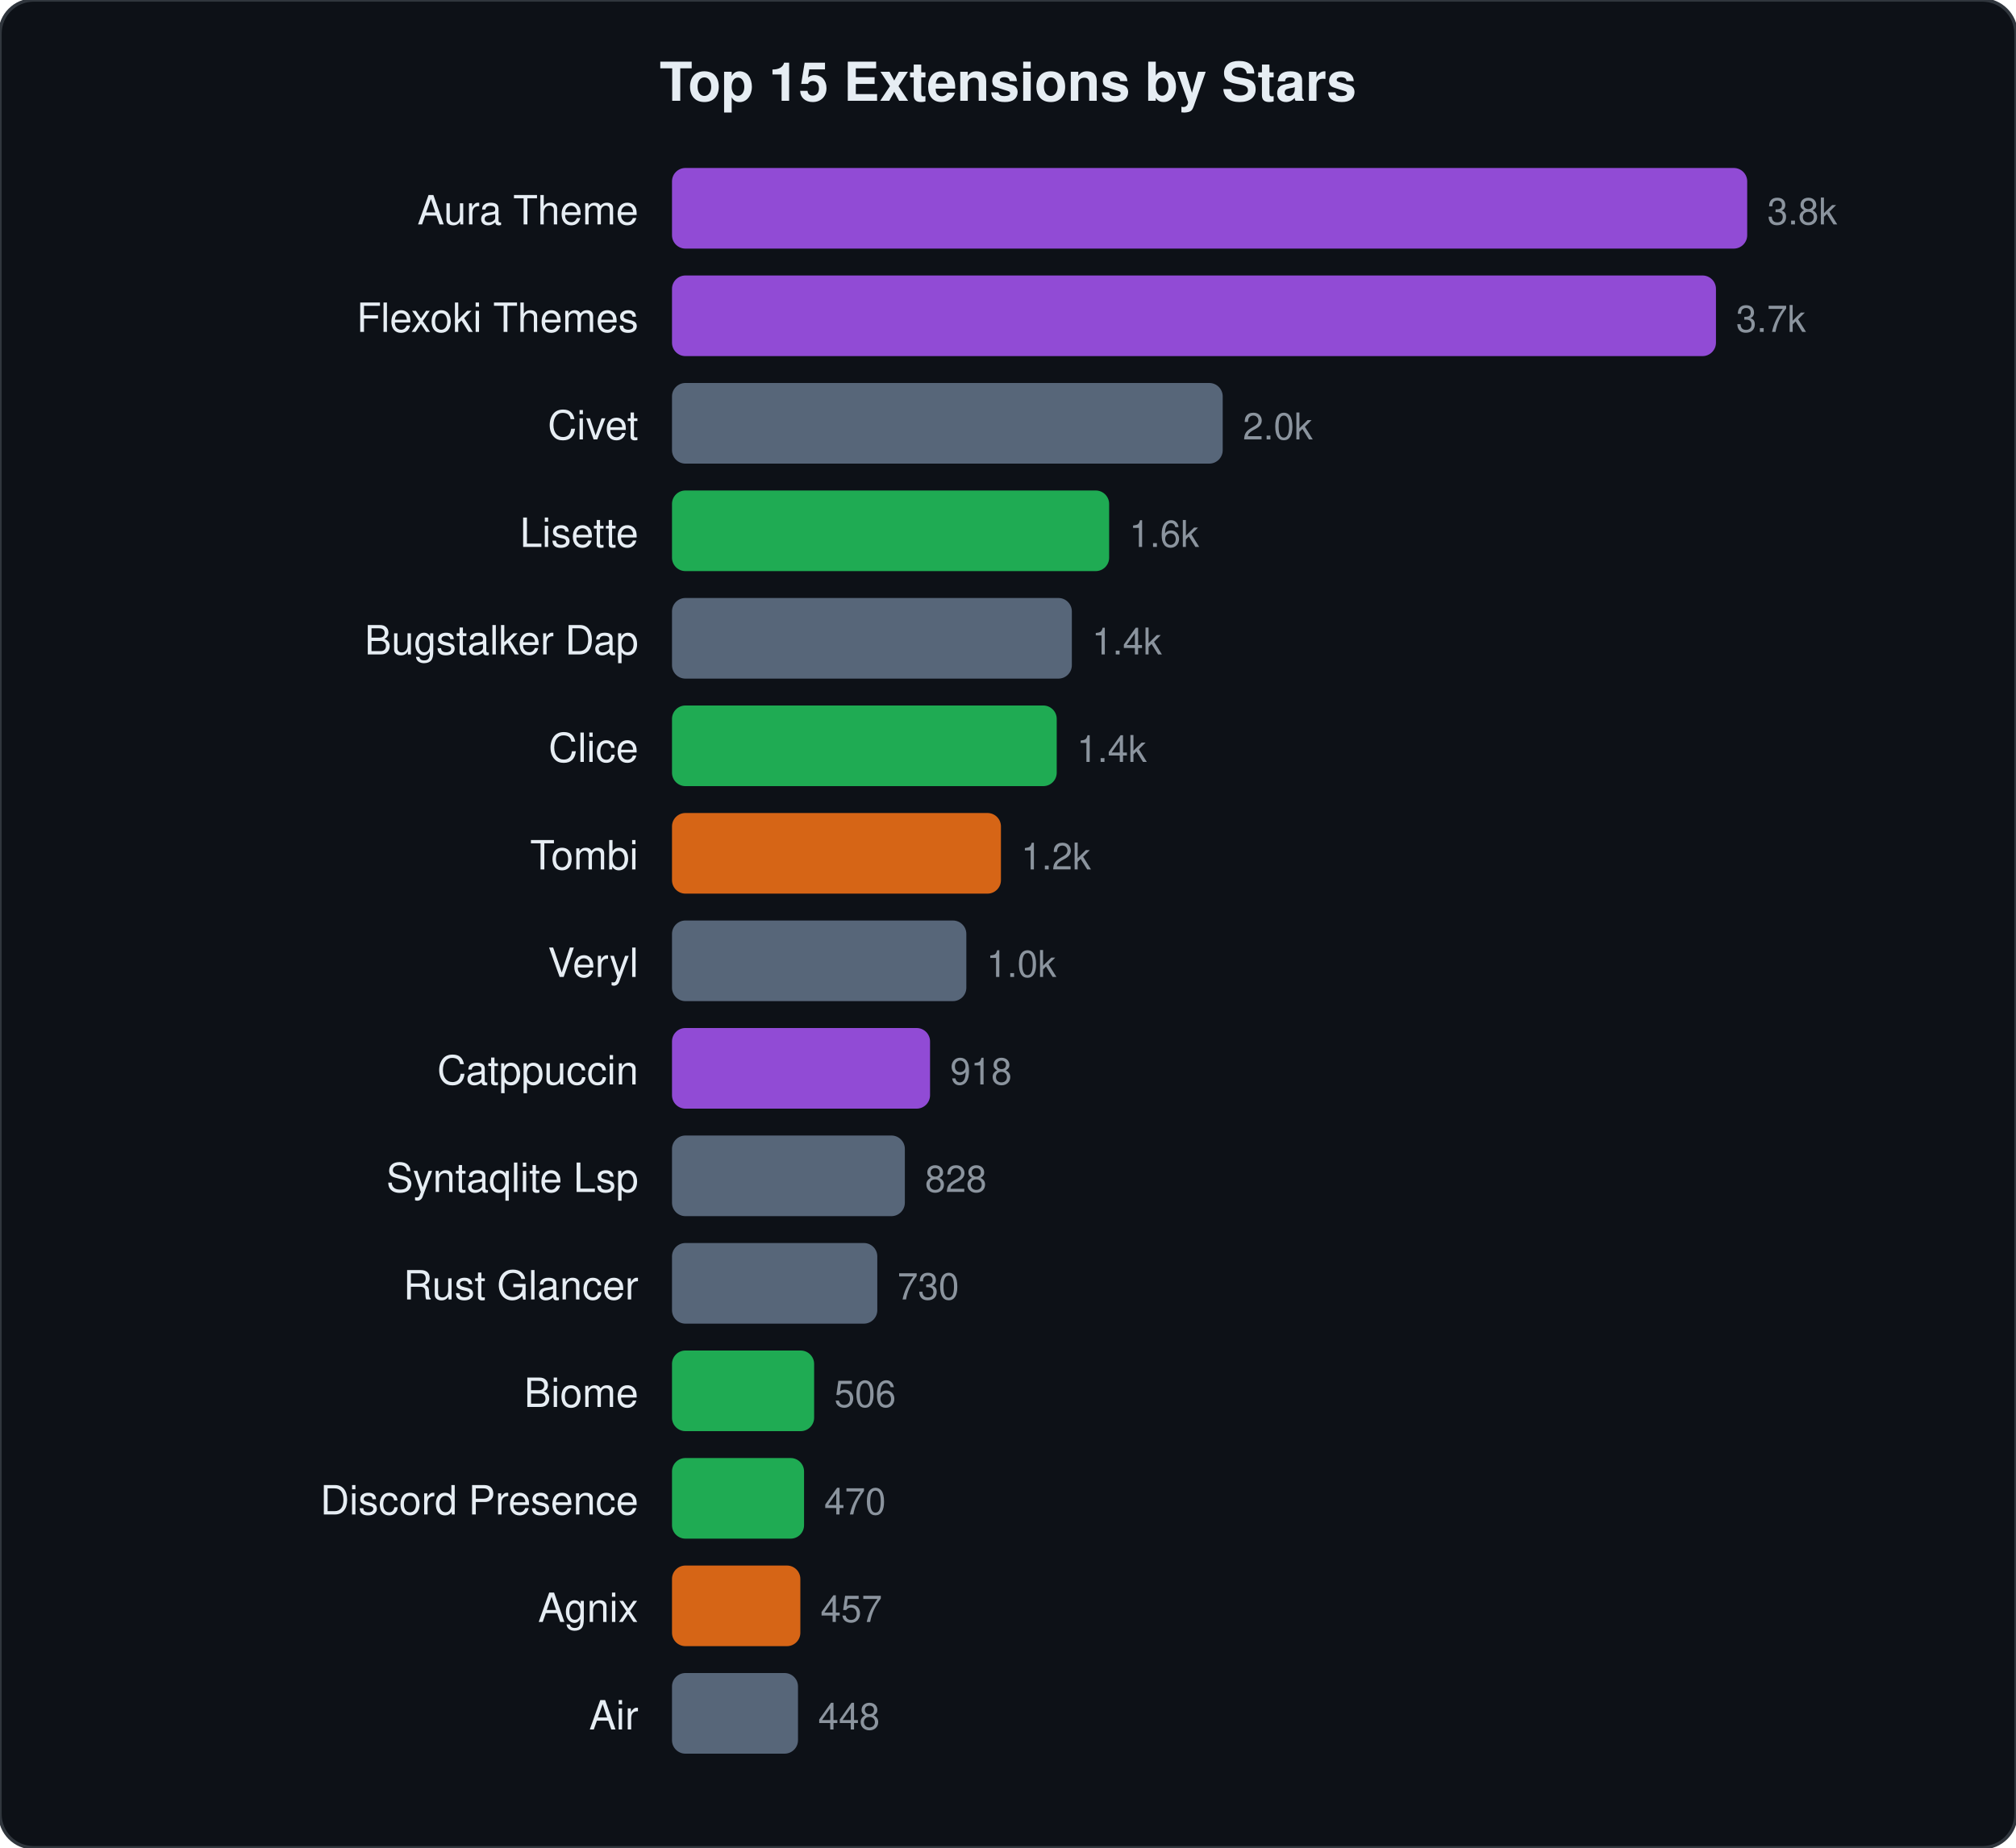
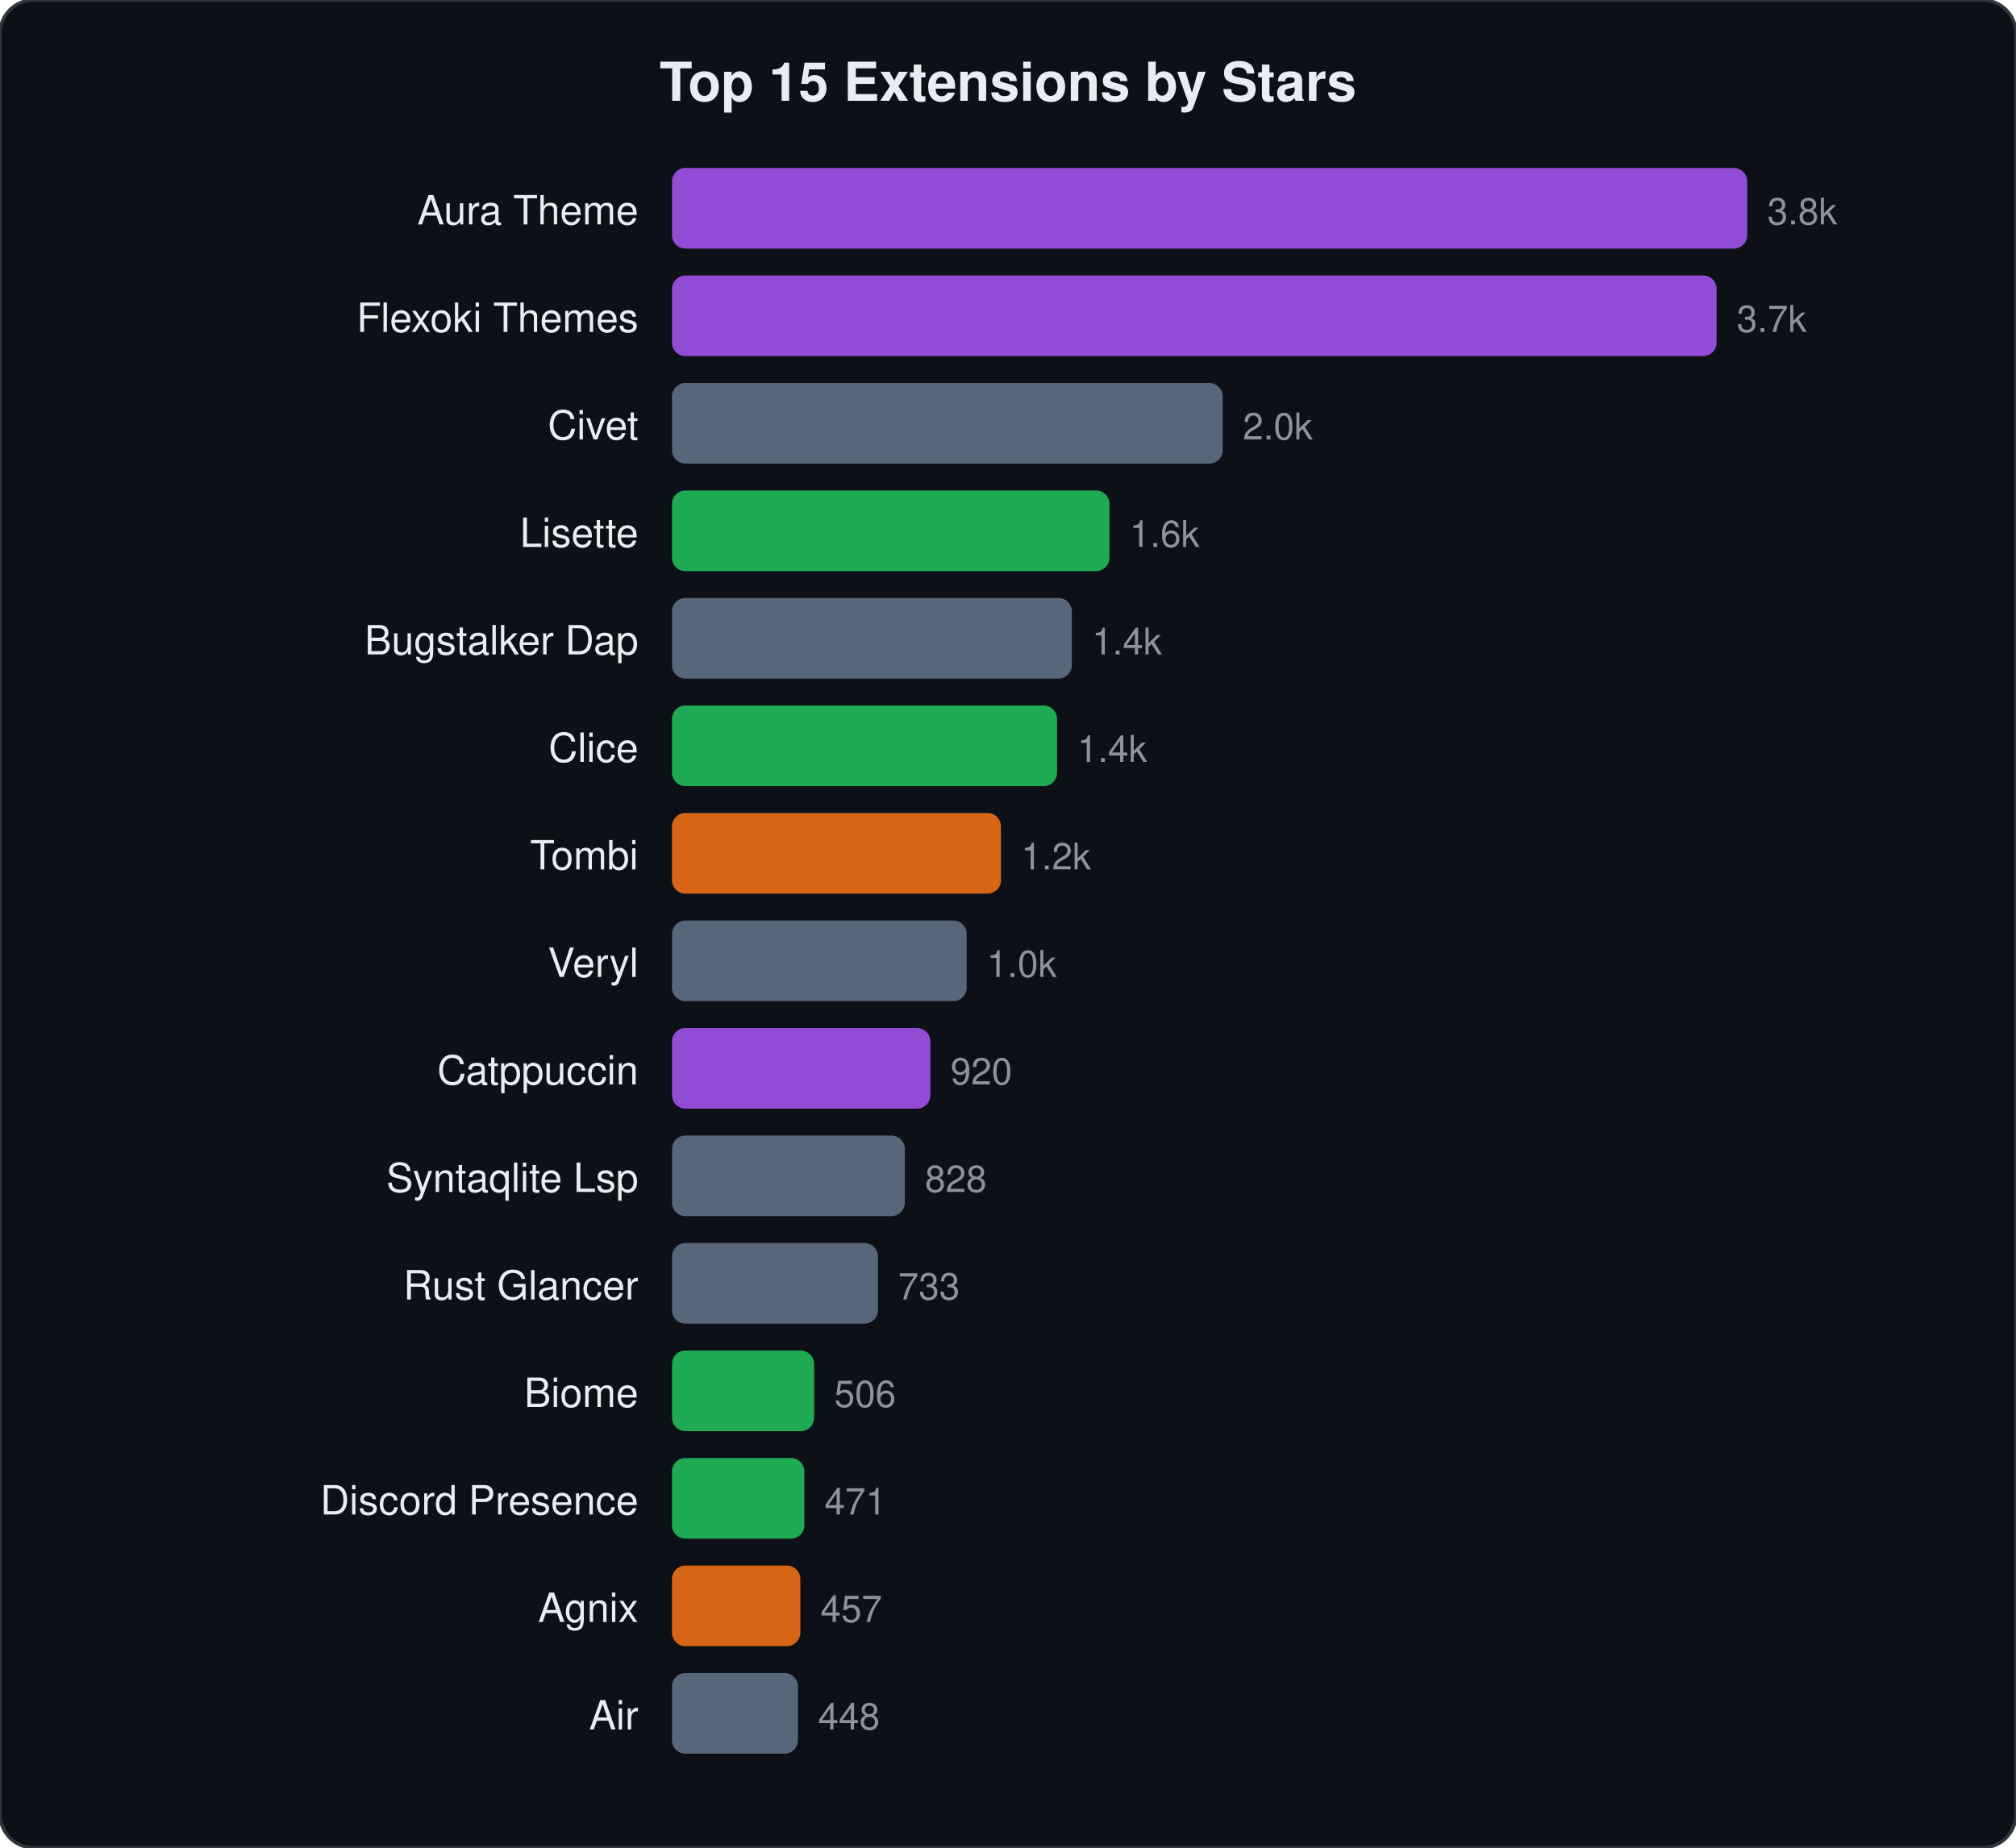
<svg xmlns="http://www.w3.org/2000/svg" viewBox="0 0 600 550" width="600" height="550">
  <style>text{font-family:-apple-system,BlinkMacSystemFont,"Segoe UI",Helvetica,Arial,sans-serif;fill:#e6edf3}.name{font-size:12px}.stars{font-size:11px;fill:#8b949e}.title{font-size:16px;font-weight:600}</style>
  <rect width="600" height="550" rx="10" fill="#0d1117" stroke="#30363d" stroke-width="1" />
  <text x="300" y="30" text-anchor="middle" class="title">Top 15 Extensions by Stars</text>
  <text x="190" y="66.8" text-anchor="end" class="name">Aura Theme</text>
  <rect x="200" y="50.0" width="320.0" height="24" rx="4" fill="#a855f7" opacity="0.85" />
  <text x="526.0" y="66.8" class="stars">3.8k</text>
  <text x="190" y="98.8" text-anchor="end" class="name">Flexoki Themes</text>
-   <rect x="200" y="82.0" width="310.7" height="24" rx="4" fill="#a855f7" opacity="0.85" />
-   <text x="516.7" y="98.8" class="stars">3.7k</text>
+   <rect x="200" y="82.0" width="310.9" height="24" rx="4" fill="#a855f7" opacity="0.85" />
+   <text x="516.9" y="98.8" class="stars">3.7k</text>
  <text x="190" y="130.8" text-anchor="end" class="name">Civet</text>
  <rect x="200" y="114.0" width="163.9" height="24" rx="4" fill="#64748b" opacity="0.85" />
  <text x="369.9" y="130.8" class="stars">2.0k</text>
  <text x="190" y="162.8" text-anchor="end" class="name">Lisette</text>
-   <rect x="200" y="146.0" width="130.1" height="24" rx="4" fill="#22c55e" opacity="0.85" />
-   <text x="336.1" y="162.8" class="stars">1.6k</text>
+   <rect x="200" y="146.0" width="130.2" height="24" rx="4" fill="#22c55e" opacity="0.85" />
+   <text x="336.2" y="162.8" class="stars">1.6k</text>
  <text x="190" y="194.8" text-anchor="end" class="name">Bugstalker Dap</text>
  <rect x="200" y="178.0" width="119.0" height="24" rx="4" fill="#64748b" opacity="0.85" />
  <text x="325.0" y="194.8" class="stars">1.4k</text>
  <text x="190" y="226.8" text-anchor="end" class="name">Clice</text>
-   <rect x="200" y="210.0" width="114.5" height="24" rx="4" fill="#22c55e" opacity="0.85" />
-   <text x="320.5" y="226.8" class="stars">1.4k</text>
+   <rect x="200" y="210.0" width="114.6" height="24" rx="4" fill="#22c55e" opacity="0.85" />
+   <text x="320.6" y="226.8" class="stars">1.4k</text>
  <text x="190" y="258.8" text-anchor="end" class="name">Tombi</text>
  <rect x="200" y="242.0" width="97.9" height="24" rx="4" fill="#f97316" opacity="0.85" />
  <text x="303.9" y="258.8" class="stars">1.2k</text>
  <text x="190" y="290.8" text-anchor="end" class="name">Veryl</text>
-   <rect x="200" y="274.0" width="87.6" height="24" rx="4" fill="#64748b" opacity="0.85" />
-   <text x="293.6" y="290.8" class="stars">1.0k</text>
+   <rect x="200" y="274.0" width="87.7" height="24" rx="4" fill="#64748b" opacity="0.85" />
+   <text x="293.7" y="290.8" class="stars">1.0k</text>
  <text x="190" y="322.8" text-anchor="end" class="name">Catppuccin</text>
-   <rect x="200" y="306.0" width="76.8" height="24" rx="4" fill="#a855f7" opacity="0.85" />
-   <text x="282.8" y="322.8" class="stars">918</text>
+   <rect x="200" y="306.0" width="76.9" height="24" rx="4" fill="#a855f7" opacity="0.85" />
+   <text x="282.9" y="322.8" class="stars">920</text>
  <text x="190" y="354.8" text-anchor="end" class="name">Syntaqlite Lsp</text>
  <rect x="200" y="338.0" width="69.3" height="24" rx="4" fill="#64748b" opacity="0.85" />
  <text x="275.3" y="354.8" class="stars">828</text>
  <text x="190" y="386.8" text-anchor="end" class="name">Rust Glancer</text>
-   <rect x="200" y="370.0" width="61.1" height="24" rx="4" fill="#64748b" opacity="0.85" />
-   <text x="267.1" y="386.8" class="stars">730</text>
+   <rect x="200" y="370.0" width="61.3" height="24" rx="4" fill="#64748b" opacity="0.85" />
+   <text x="267.3" y="386.8" class="stars">733</text>
  <text x="190" y="418.8" text-anchor="end" class="name">Biome</text>
  <rect x="200" y="402.0" width="42.3" height="24" rx="4" fill="#22c55e" opacity="0.85" />
  <text x="248.3" y="418.8" class="stars">506</text>
  <text x="190" y="450.8" text-anchor="end" class="name">Discord Presence</text>
-   <rect x="200" y="434.0" width="39.3" height="24" rx="4" fill="#22c55e" opacity="0.85" />
-   <text x="245.3" y="450.8" class="stars">470</text>
+   <rect x="200" y="434.0" width="39.4" height="24" rx="4" fill="#22c55e" opacity="0.85" />
+   <text x="245.4" y="450.8" class="stars">471</text>
  <text x="190" y="482.8" text-anchor="end" class="name">Agnix</text>
  <rect x="200" y="466.0" width="38.2" height="24" rx="4" fill="#f97316" opacity="0.85" />
  <text x="244.2" y="482.8" class="stars">457</text>
  <text x="190" y="514.8" text-anchor="end" class="name">Air</text>
  <rect x="200" y="498.0" width="37.5" height="24" rx="4" fill="#64748b" opacity="0.85" />
  <text x="243.5" y="514.8" class="stars">448</text>
</svg>
